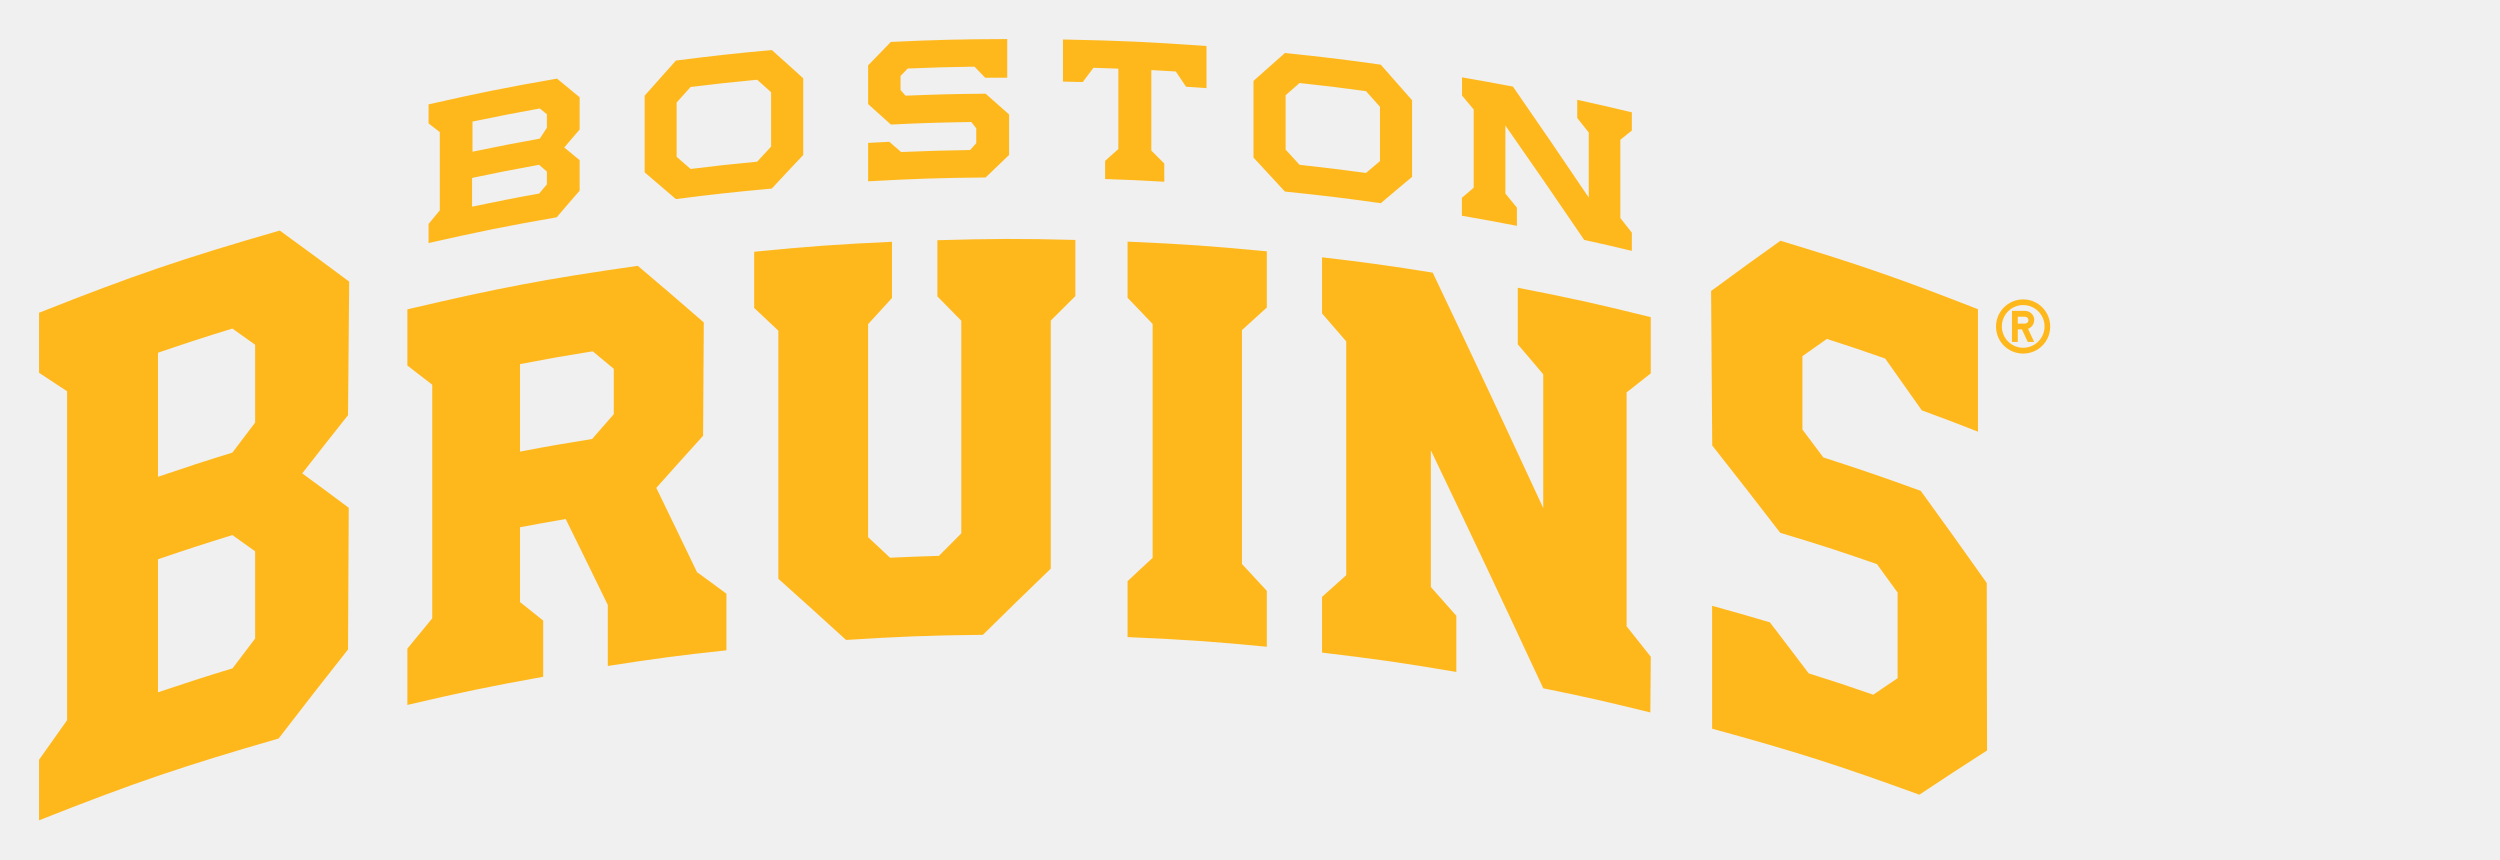
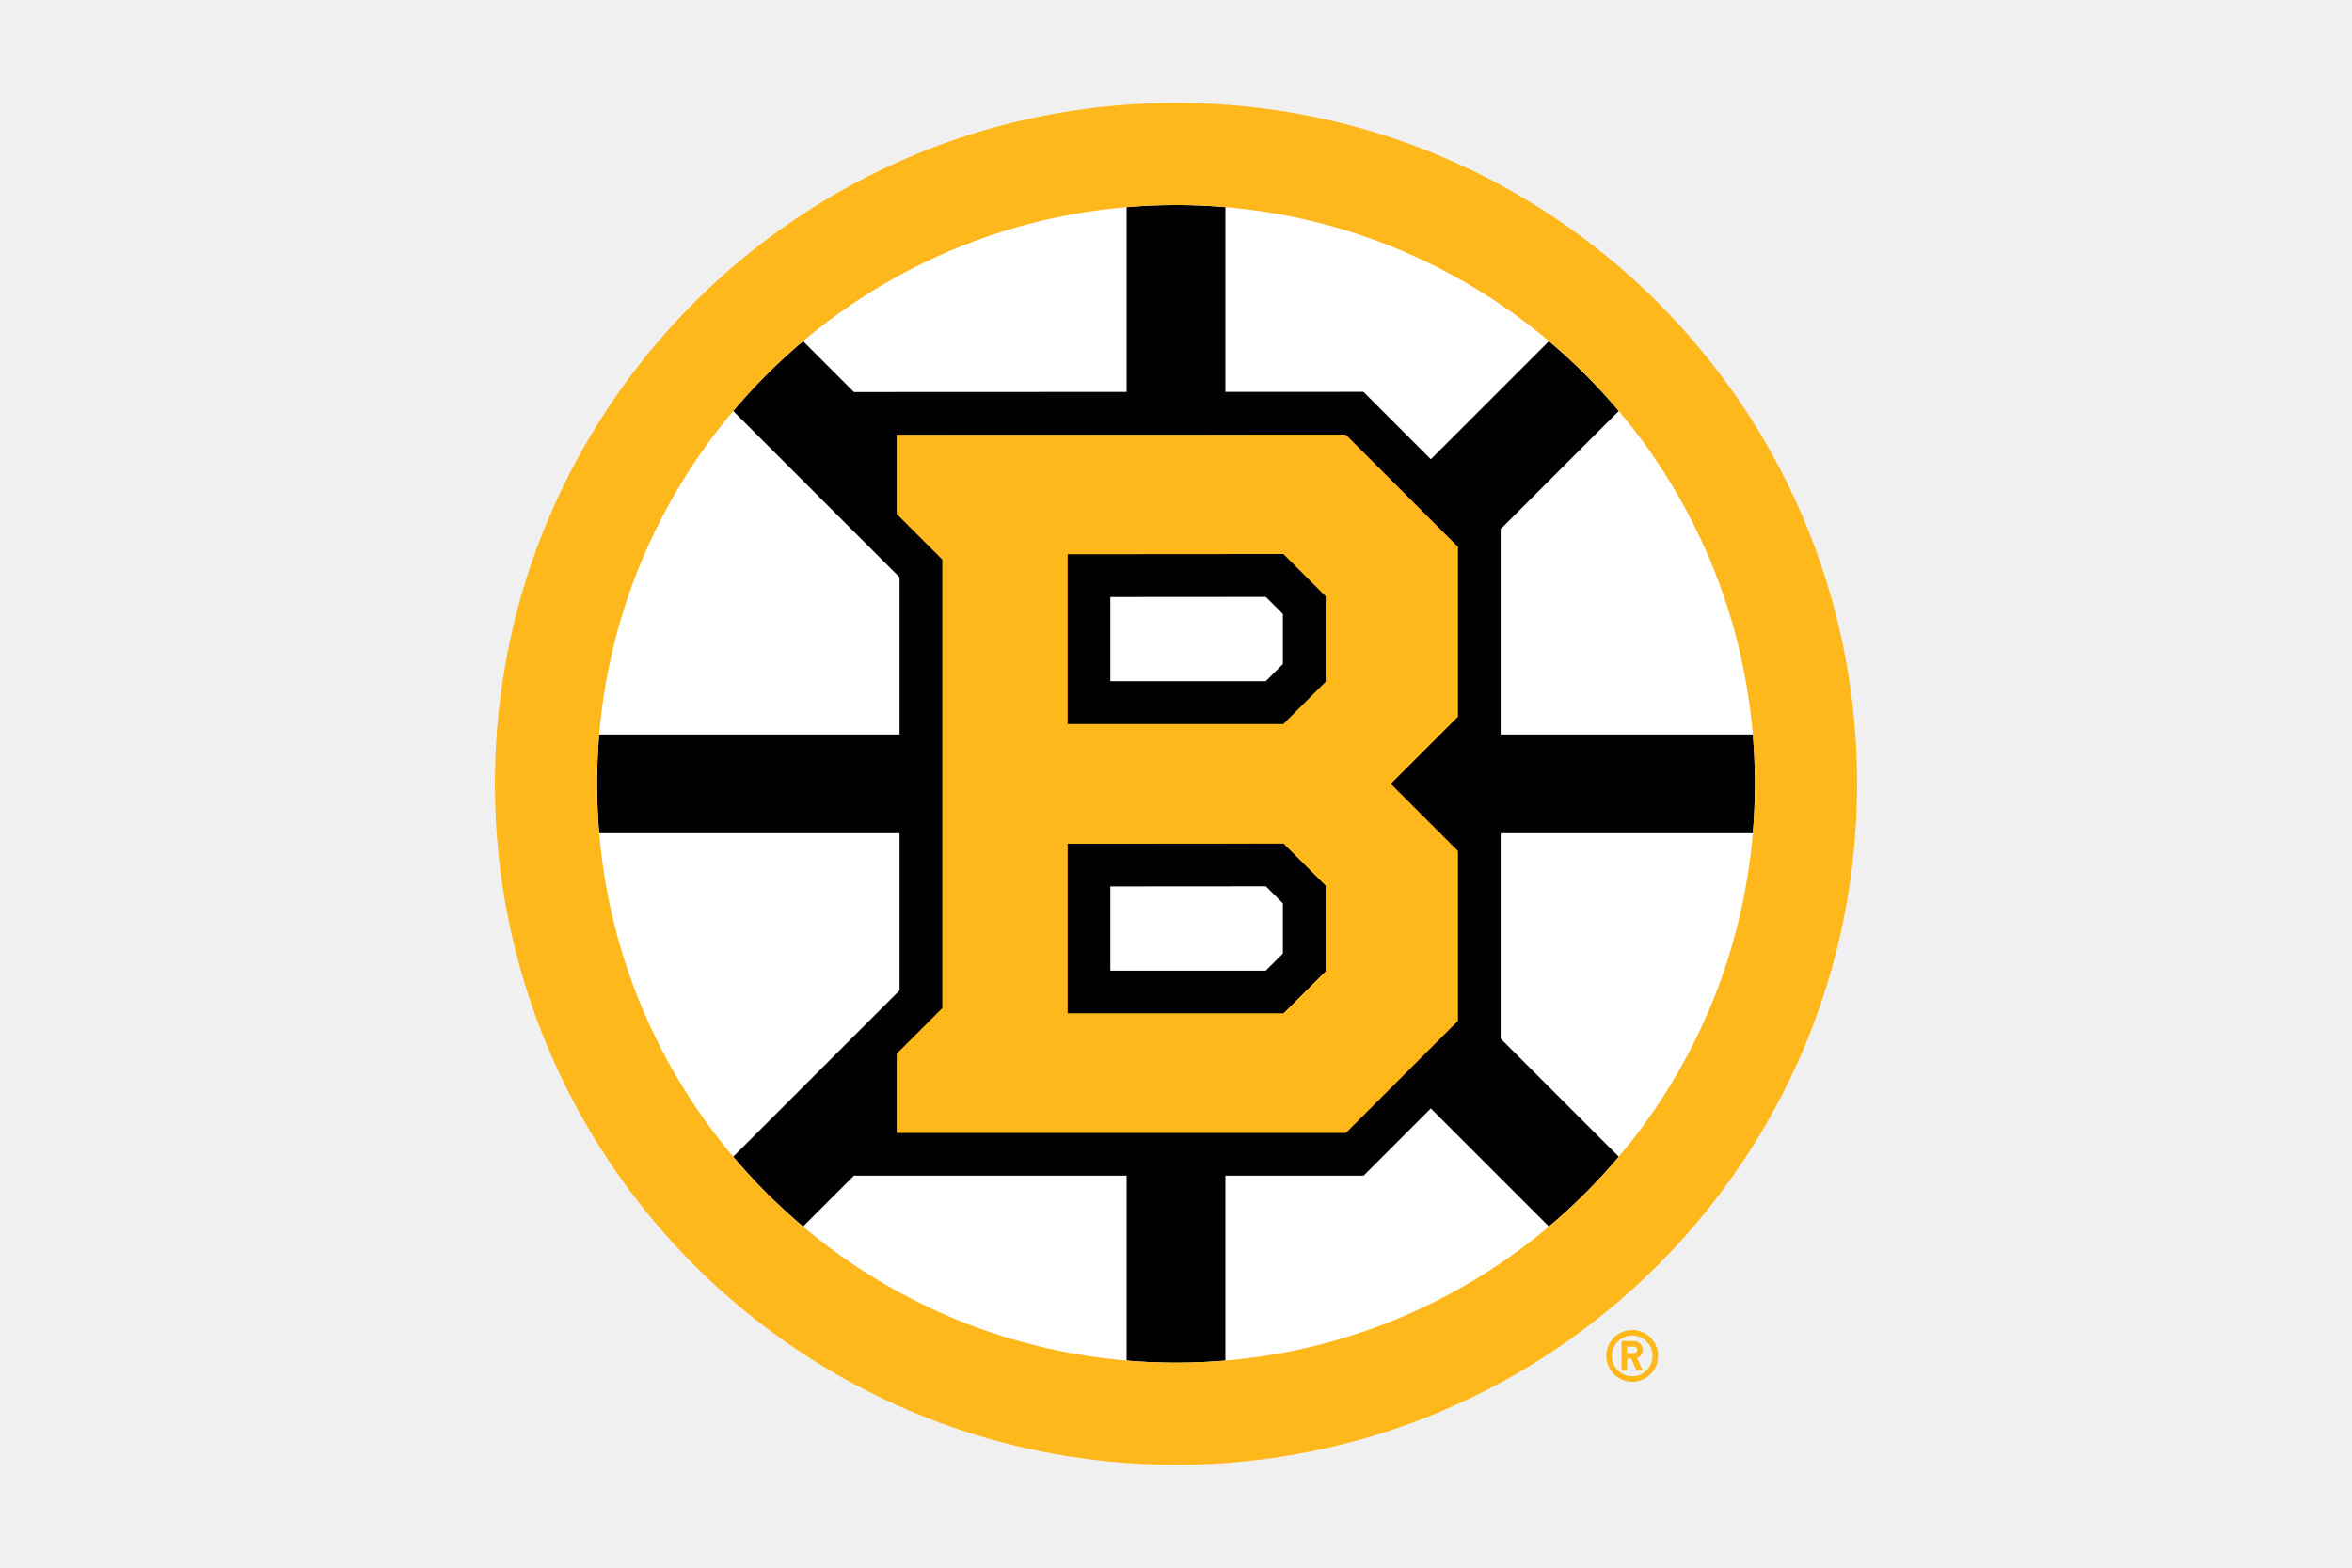
- <svg xmlns="http://www.w3.org/2000/svg" width="128" height="44" viewBox="0 0 128 44" fill="none">
-   <path d="M2 38.897C2.575 38.082 2.859 37.681 3.435 36.873V20.034C2.859 19.655 2.575 19.465 2 19.087V16.013C6.865 14.083 9.334 13.245 14.323 11.803C15.736 12.83 16.45 13.355 17.878 14.418C17.856 17.157 17.841 18.526 17.819 21.257C16.88 22.437 16.414 23.034 15.474 24.236C16.428 24.935 16.902 25.285 17.856 25.998C17.841 28.905 17.834 30.354 17.819 33.253C16.392 35.059 15.685 35.969 14.265 37.812C9.298 39.247 6.843 40.084 2 42V38.89L2 38.897ZM11.898 23.173C12.364 22.553 12.597 22.248 13.063 21.636V17.652C12.597 17.317 12.364 17.149 11.898 16.822C10.368 17.295 9.604 17.543 8.089 18.06V24.411C9.611 23.894 10.368 23.646 11.898 23.173ZM11.898 34.229C12.364 33.61 12.597 33.304 13.063 32.692V28.227C12.597 27.892 12.364 27.725 11.898 27.397C10.368 27.87 9.604 28.118 8.089 28.635V35.445C9.611 34.935 10.368 34.688 11.898 34.221V34.229ZM20.857 33.209C21.366 32.583 21.621 32.277 22.131 31.658V19.698C21.621 19.305 21.366 19.108 20.857 18.715V15.838C25.547 14.739 27.907 14.287 32.656 13.61C34.003 14.753 34.68 15.329 36.035 16.508C36.02 18.832 36.013 19.99 35.998 22.313C35.037 23.369 34.564 23.908 33.602 24.979C34.433 26.698 34.855 27.557 35.685 29.291C36.29 29.728 36.589 29.953 37.193 30.398V33.296C34.76 33.559 33.544 33.719 31.119 34.098V30.973C30.259 29.21 29.83 28.329 28.963 26.574C28.023 26.734 27.557 26.822 26.625 26.996V30.827C27.098 31.206 27.339 31.388 27.812 31.774V34.651C25.023 35.154 23.624 35.445 20.857 36.093V33.216V33.209ZM30.325 22.466C30.762 21.964 30.98 21.709 31.425 21.206V18.883C30.995 18.519 30.776 18.344 30.347 17.987C28.854 18.227 28.111 18.358 26.625 18.642V23.122C28.103 22.838 28.846 22.714 30.332 22.473L30.325 22.466ZM38.62 12.889C41.439 12.612 42.852 12.51 45.671 12.379V15.256C45.183 15.787 44.935 16.057 44.447 16.596V27.506C44.899 27.921 45.124 28.133 45.569 28.555C46.567 28.511 47.069 28.489 48.074 28.46C48.533 27.994 48.759 27.768 49.218 27.309V16.421C48.73 15.918 48.482 15.671 47.994 15.175V12.299C50.82 12.219 52.233 12.211 55.059 12.284V15.161C54.556 15.664 54.301 15.911 53.799 16.414V29.116C52.408 30.456 51.716 31.133 50.325 32.503C47.521 32.532 46.122 32.59 43.318 32.765C41.927 31.497 41.235 30.871 39.851 29.633V16.931C39.356 16.465 39.108 16.232 38.613 15.765V12.889H38.62ZM57.732 29.757C58.242 29.276 58.497 29.036 59.014 28.562V16.588C58.504 16.049 58.249 15.78 57.732 15.248V12.371C60.587 12.495 62.015 12.597 64.862 12.867V15.744C64.353 16.203 64.098 16.436 63.588 16.902V28.875C64.098 29.422 64.353 29.698 64.862 30.252V33.114C62.015 32.838 60.587 32.743 57.732 32.619V29.757ZM67.688 30.558C68.183 30.114 68.431 29.888 68.926 29.451V17.477C68.431 16.902 68.183 16.618 67.688 16.049V13.173C69.961 13.442 71.097 13.595 73.355 13.959C75.627 18.73 76.756 21.141 79.014 26.013V19.167C78.497 18.548 78.234 18.242 77.71 17.63V14.731C80.441 15.263 81.803 15.562 84.52 16.239V19.116C84.025 19.502 83.777 19.698 83.282 20.092V32.066C83.777 32.685 84.025 32.998 84.52 33.624C84.513 34.768 84.505 35.336 84.498 36.479C82.313 35.94 81.213 35.685 79.014 35.241C76.72 30.318 75.569 27.878 73.26 23.056V30.055C73.784 30.645 74.047 30.937 74.564 31.527V34.404C71.818 33.937 70.441 33.741 67.688 33.413C67.688 32.27 67.688 31.694 67.688 30.551V30.558ZM91.141 12.32C95.234 13.559 97.266 14.265 101.272 15.831V22.102C100.121 21.65 99.546 21.432 98.395 21.009C97.645 19.946 97.273 19.414 96.523 18.358C95.336 17.943 94.739 17.739 93.537 17.353C93.034 17.703 92.787 17.878 92.284 18.235V21.993C92.714 22.561 92.925 22.845 93.355 23.42C95.358 24.069 96.355 24.411 98.344 25.132C99.698 27.004 100.376 27.943 101.723 29.851C101.723 33.282 101.731 34.993 101.738 38.424C100.354 39.312 99.662 39.764 98.271 40.689C94.069 39.16 91.942 38.482 87.659 37.309V31.017C88.846 31.345 89.436 31.512 90.616 31.862C91.41 32.903 91.811 33.42 92.605 34.476C93.93 34.892 94.593 35.11 95.911 35.569C96.406 35.227 96.661 35.059 97.157 34.724V30.339C96.734 29.757 96.523 29.465 96.1 28.883C94.127 28.198 93.136 27.878 91.148 27.28C89.757 25.474 89.058 24.578 87.666 22.808C87.645 19.648 87.63 18.06 87.608 14.899C89.028 13.85 89.735 13.34 91.148 12.335L91.141 12.32ZM29.669 4.972C29.21 4.593 28.977 4.404 28.519 4.025C25.875 4.484 24.556 4.753 21.942 5.343V6.319C22.168 6.494 22.284 6.581 22.517 6.763V10.769C22.291 11.046 22.175 11.192 21.942 11.468V12.444C24.556 11.854 25.867 11.585 28.504 11.126C28.97 10.58 29.203 10.303 29.677 9.764V8.198C29.363 7.936 29.203 7.805 28.89 7.55C29.203 7.186 29.363 6.996 29.677 6.632V4.972H29.669ZM28.002 9.436C27.841 9.626 27.761 9.72 27.601 9.91C26.224 10.157 25.54 10.296 24.17 10.58V9.109C25.54 8.824 26.224 8.686 27.601 8.438C27.761 8.577 27.841 8.65 28.002 8.788V9.436ZM28.002 6.538C27.856 6.763 27.783 6.873 27.637 7.098C26.253 7.346 25.569 7.484 24.192 7.768V6.224C25.569 5.94 26.261 5.802 27.637 5.554C27.783 5.671 27.856 5.729 28.002 5.853V6.538ZM39.516 2.561C37.55 2.743 36.567 2.852 34.607 3.1C33.967 3.814 33.646 4.178 33.005 4.899V8.824C33.646 9.371 33.967 9.64 34.607 10.194C36.567 9.939 37.55 9.837 39.516 9.655C40.157 8.963 40.478 8.621 41.126 7.936V4.01C40.485 3.428 40.165 3.136 39.516 2.561ZM39.48 7.506C39.196 7.812 39.05 7.972 38.766 8.278C37.404 8.409 36.72 8.482 35.358 8.65C35.074 8.402 34.928 8.278 34.644 8.031V5.248C34.928 4.928 35.074 4.768 35.358 4.454C36.72 4.287 37.397 4.214 38.766 4.083C39.05 4.338 39.196 4.462 39.48 4.724V7.506ZM44.447 7.317C44.884 7.295 45.095 7.28 45.532 7.259C45.773 7.47 45.897 7.572 46.137 7.783C47.55 7.725 48.256 7.703 49.669 7.681C49.793 7.543 49.859 7.47 49.983 7.331V6.567C49.881 6.436 49.83 6.377 49.728 6.246C48.082 6.275 47.259 6.297 45.612 6.377C45.146 5.955 44.913 5.744 44.447 5.328V3.347C44.913 2.867 45.146 2.626 45.612 2.146C47.994 2.036 49.189 2.007 51.57 2V3.981C51.119 3.981 50.893 3.981 50.441 3.981C50.223 3.755 50.114 3.639 49.895 3.413C48.526 3.435 47.841 3.449 46.479 3.508C46.334 3.661 46.261 3.733 46.108 3.886V4.607C46.21 4.724 46.261 4.782 46.363 4.899C48.002 4.833 48.825 4.811 50.463 4.797C50.944 5.219 51.184 5.43 51.665 5.86V7.936C51.184 8.395 50.944 8.628 50.463 9.087C48.052 9.109 46.851 9.152 44.447 9.283V7.302V7.317ZM54.44 2.022C57.375 2.08 58.846 2.146 61.774 2.357V4.513C61.359 4.484 61.148 4.469 60.725 4.44C60.514 4.127 60.412 3.974 60.201 3.661C59.699 3.631 59.451 3.617 58.948 3.588V7.71C59.211 7.972 59.342 8.111 59.611 8.373V9.305C58.402 9.232 57.797 9.21 56.581 9.167V8.235C56.851 7.994 56.989 7.87 57.259 7.63V3.515C56.749 3.493 56.494 3.486 55.984 3.471C55.766 3.763 55.656 3.908 55.438 4.2C55.037 4.192 54.833 4.185 54.425 4.178V2.022H54.44ZM70.696 3.311C68.737 3.034 67.754 2.918 65.787 2.714C65.146 3.282 64.826 3.566 64.178 4.141V8.067C64.819 8.759 65.139 9.109 65.787 9.808C67.754 10.012 68.737 10.128 70.696 10.405C71.337 9.859 71.658 9.589 72.299 9.058V5.132C71.658 4.404 71.337 4.039 70.696 3.311ZM70.653 8.249C70.368 8.489 70.223 8.613 69.939 8.854C68.577 8.672 67.9 8.591 66.537 8.438C66.254 8.125 66.108 7.972 65.824 7.659V4.877C66.108 4.622 66.254 4.498 66.537 4.251C67.9 4.396 68.577 4.484 69.939 4.666C70.223 4.986 70.368 5.146 70.653 5.467V8.249ZM74.855 10.121C75.095 9.917 75.212 9.815 75.452 9.611V5.605C75.212 5.321 75.095 5.176 74.855 4.891V3.959C75.897 4.141 76.421 4.236 77.463 4.433C79.021 6.683 79.793 7.819 81.344 10.114V6.785C81.111 6.487 80.988 6.341 80.755 6.042V5.11C81.876 5.358 82.437 5.481 83.551 5.751V6.683C83.318 6.873 83.195 6.967 82.961 7.157V11.162C83.195 11.461 83.318 11.614 83.551 11.913V12.845C82.575 12.612 82.087 12.495 81.111 12.284C79.502 9.917 78.693 8.744 77.076 6.428V9.91C77.317 10.201 77.433 10.347 77.666 10.631V11.563C76.537 11.345 75.977 11.242 74.848 11.046V10.114L74.855 10.121Z" fill="#FFB81C" />
-   <path d="M103.587 15.329C102.823 15.329 102.196 15.948 102.196 16.72C102.196 17.492 102.815 18.103 103.587 18.103C104.359 18.103 104.971 17.484 104.971 16.72C104.971 15.955 104.352 15.329 103.587 15.329ZM103.587 17.805C102.983 17.805 102.495 17.317 102.495 16.712C102.495 16.108 102.983 15.62 103.587 15.62C104.192 15.62 104.68 16.108 104.68 16.712C104.68 17.317 104.192 17.805 103.587 17.805Z" fill="#FFB81C" />
-   <path d="M104.156 16.392C104.156 16.13 103.945 15.918 103.683 15.918H103.013V17.506H103.311V16.865H103.523L103.821 17.506H104.149L103.836 16.836C104.018 16.771 104.149 16.596 104.149 16.392H104.156ZM103.683 16.567H103.311V16.217H103.683C103.777 16.217 103.858 16.297 103.858 16.392C103.858 16.487 103.777 16.567 103.683 16.567Z" fill="#FFB81C" />
+ <svg xmlns="http://www.w3.org/2000/svg" viewBox="0 0 960 640">
+   <path fill="#fff" d="M716.306 319.999c0-130.506-105.794-236.3-236.299-236.3S243.7 189.493 243.7 320s105.794 236.3 236.3 236.3 236.3-105.794 236.3-236.3" />
+   <path fill="#010101" d="M715.438 299.85H612.516v-83.855l48.214-48.214a237 237 0 0 0-28.506-28.506l-48.214 48.214-27.531-27.531-56.324.02V84.561c-6.647-.561-13.361-.862-20.155-.862s-13.508.3-20.156.862v75.437l-111.292.047-20.77-20.77a238.4 238.4 0 0 0-28.506 28.506l67.888 67.889v64.173H244.562c-.561 6.648-.862 13.362-.862 20.156s.308 13.508.862 20.155h122.602v64.174l-13.735 13.735-54.16 54.153a238 238 0 0 0 28.507 28.507l20.77-20.77h111.292v75.484c6.647.561 13.361.862 20.155.862s13.508-.301 20.156-.862v-75.484h56.417l27.438-27.444 48.213 48.214a238 238 0 0 0 28.507-28.507l-48.214-48.213v-83.855h102.921c.561-6.648.862-13.368.862-20.156s-.301-13.508-.862-20.155m-191.807 89.42-7.001 7.001h-63.426V361.88l63.466-.047 6.961 6.954zm0-118.153-7.001 7.001h-63.426v-34.372l63.466-.047 6.961 6.955z" />
+   <path fill="#ffb81c" d="M480 42c-153.534 0-278 124.466-278 278s124.466 278 278 278 278-124.466 278-278S633.54 42 480 42m0 514.306c-130.506 0-236.3-105.794-236.3-236.299S349.494 83.7 480 83.7 716.3 189.494 716.3 320 610.506 556.3 480 556.3" />
+   <path fill="#ffb81c" d="M366.062 462.444v-32.241l18.619-18.619V228.422l-18.619-18.619v-32.247l183.169-.074L595 223.251v69.352l-27.411 27.41L595 347.417v69.351l-45.689 45.689H366.062zm69.619-118.06v69.391h88.19l17.263-17.256v-34.973l-17.223-17.222zm0-118.147v69.392h88.19l17.263-17.263v-34.973l-17.223-17.222-88.224.066z" />
+   <path fill="#ffb81c" d="m541.134 396.512-17.269 17.256h-88.191v-69.392l88.231-.06 17.222 17.223v34.973zm0-118.154-17.263 17.263h-88.19v-69.385l88.23-.066 17.223 17.222v34.973zm53.872-55.115-45.775-45.768-183.169.073v32.247l18.619 18.619v183.162l-18.619 18.619v32.241h183.256l45.688-45.682v-69.352l-27.41-27.41 27.41-27.404v-69.351zM655.64 553.534c0 5.832 4.736 10.568 10.568 10.568s10.569-4.736 10.569-10.568-4.73-10.569-10.569-10.569-10.568 4.73-10.568 10.569m18.879 0a8.304 8.304 0 1 1-16.608 0 8.304 8.304 0 0 1 16.608 0m-12.653 6.039h2.271v-4.917h1.624l2.285 4.917h2.498l-2.378-5.118a3.575 3.575 0 0 0 2.378-3.367c0-1.99-1.61-3.594-3.581-3.594h-5.104v12.079zm2.271-9.814h2.833c.72 0 1.316.588 1.316 1.323s-.595 1.309-1.316 1.309h-2.833v-2.639z" />
</svg>
